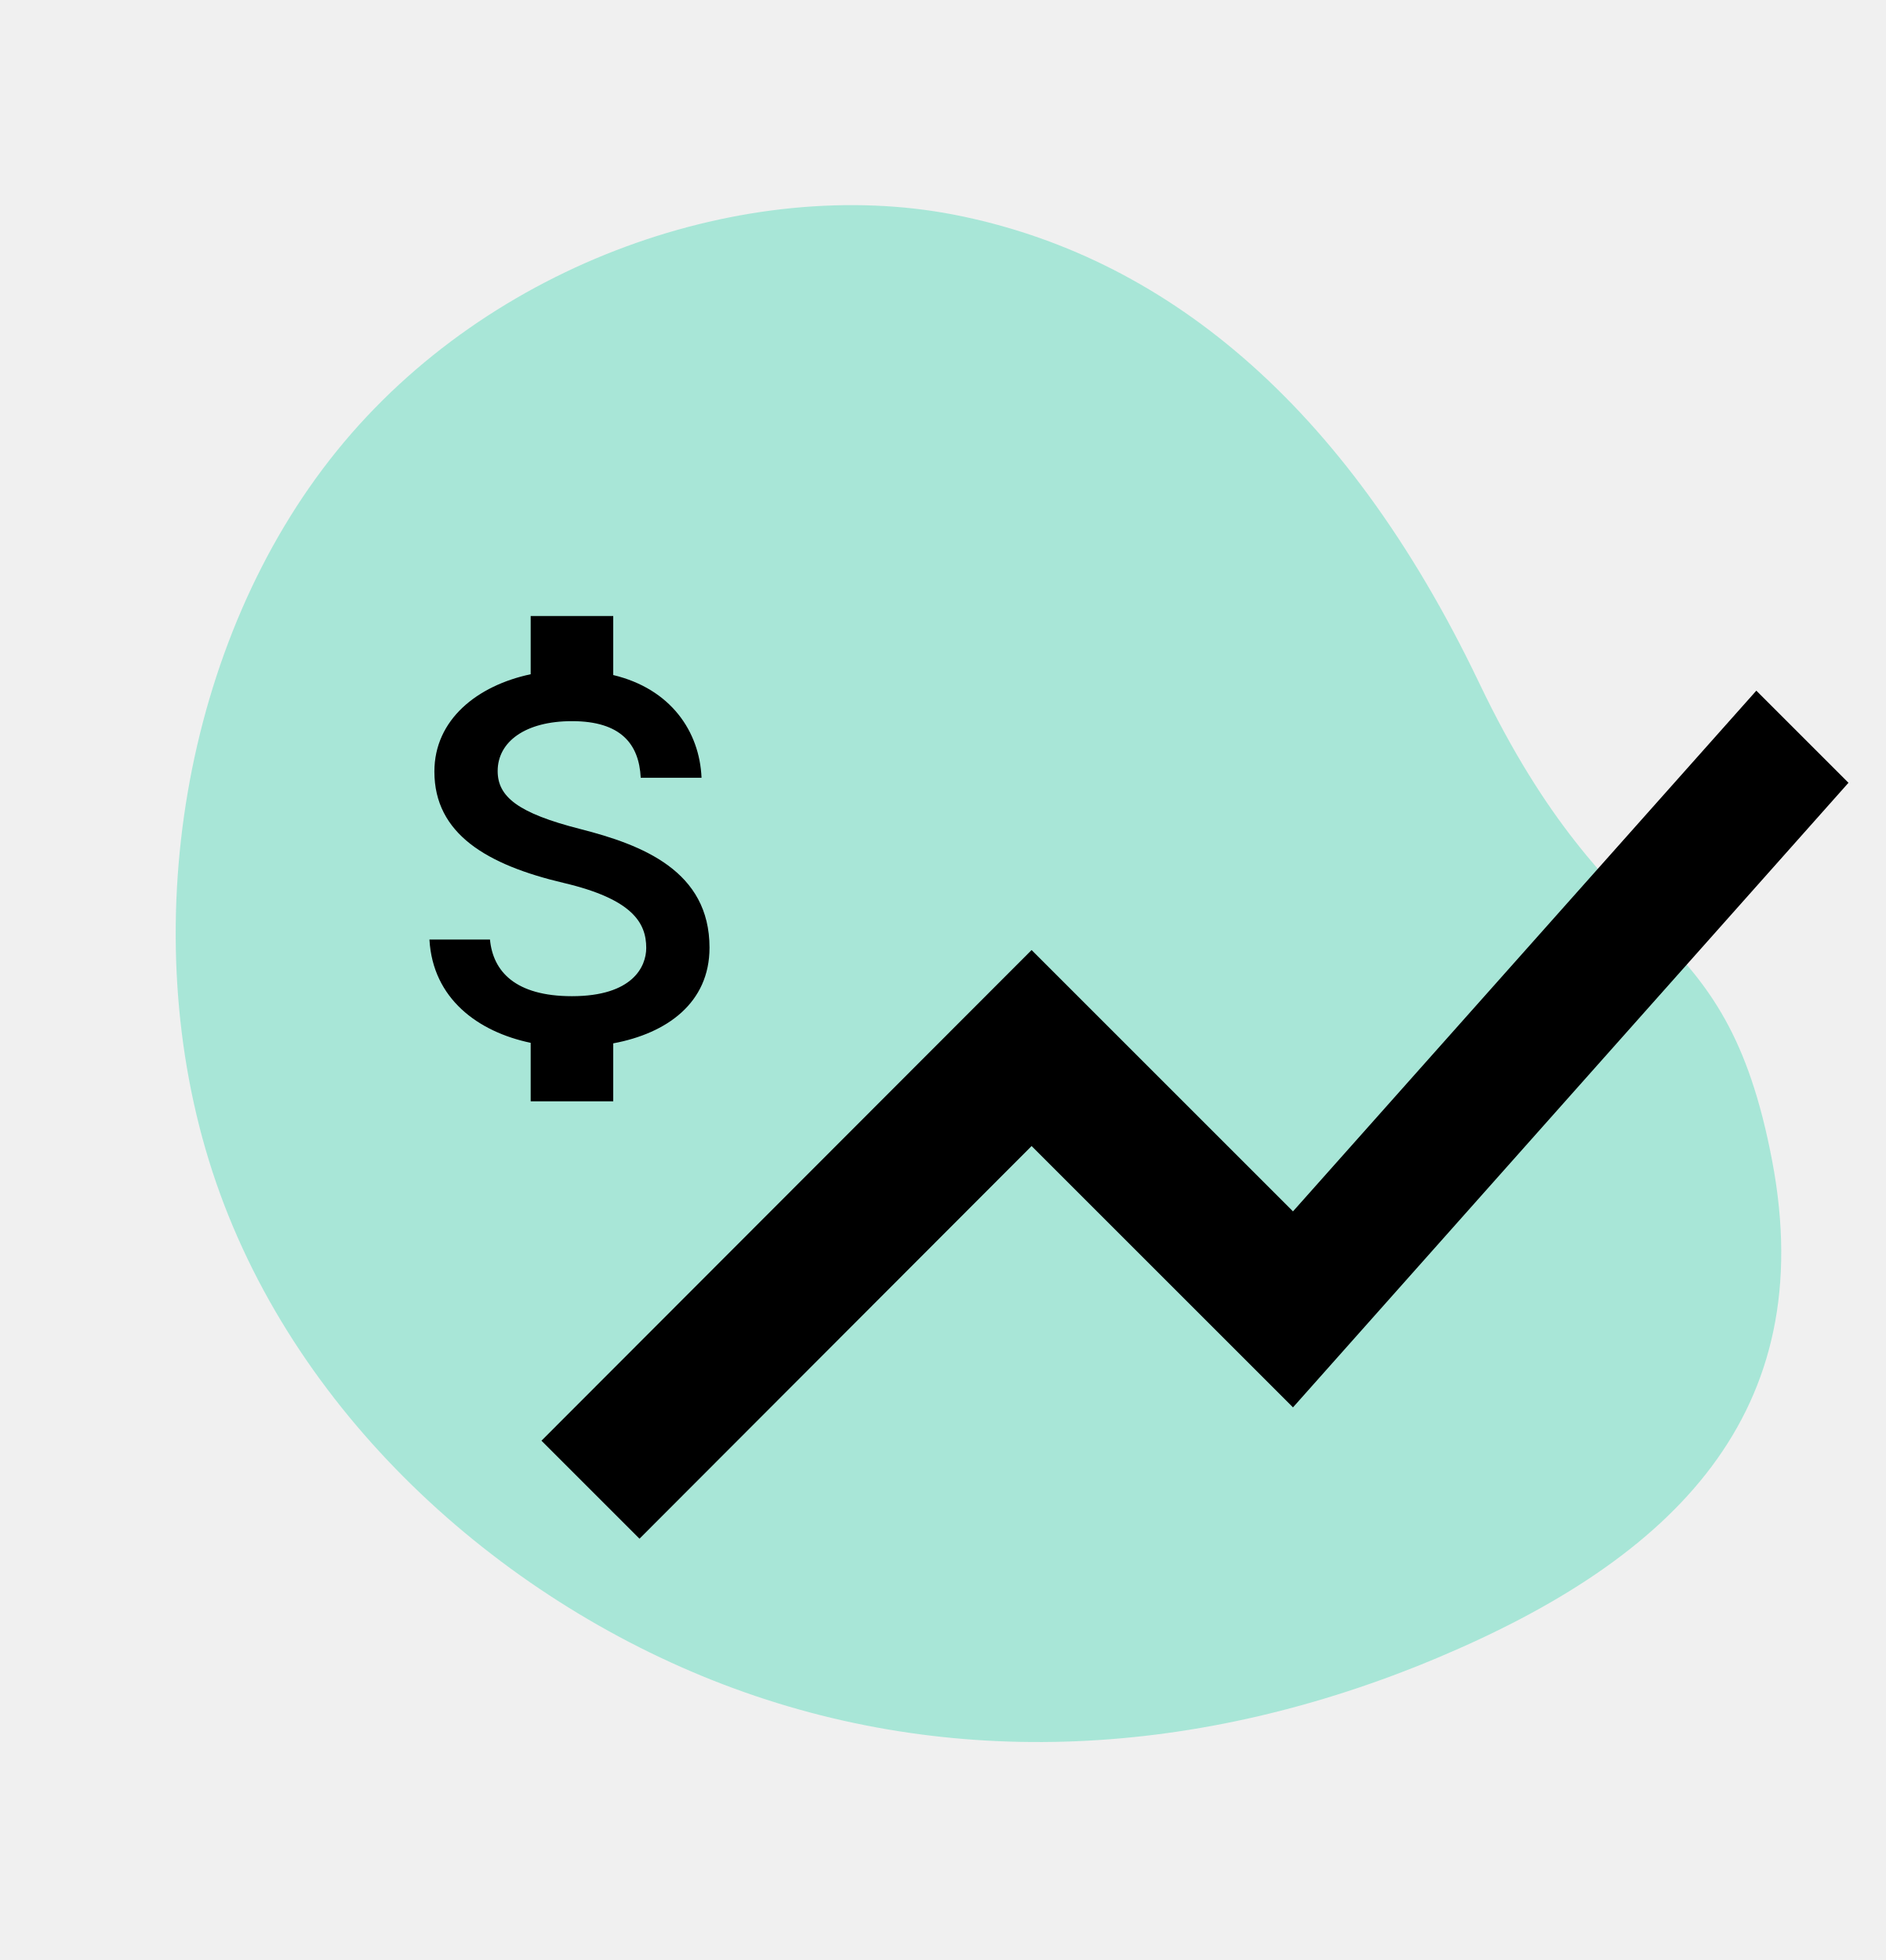
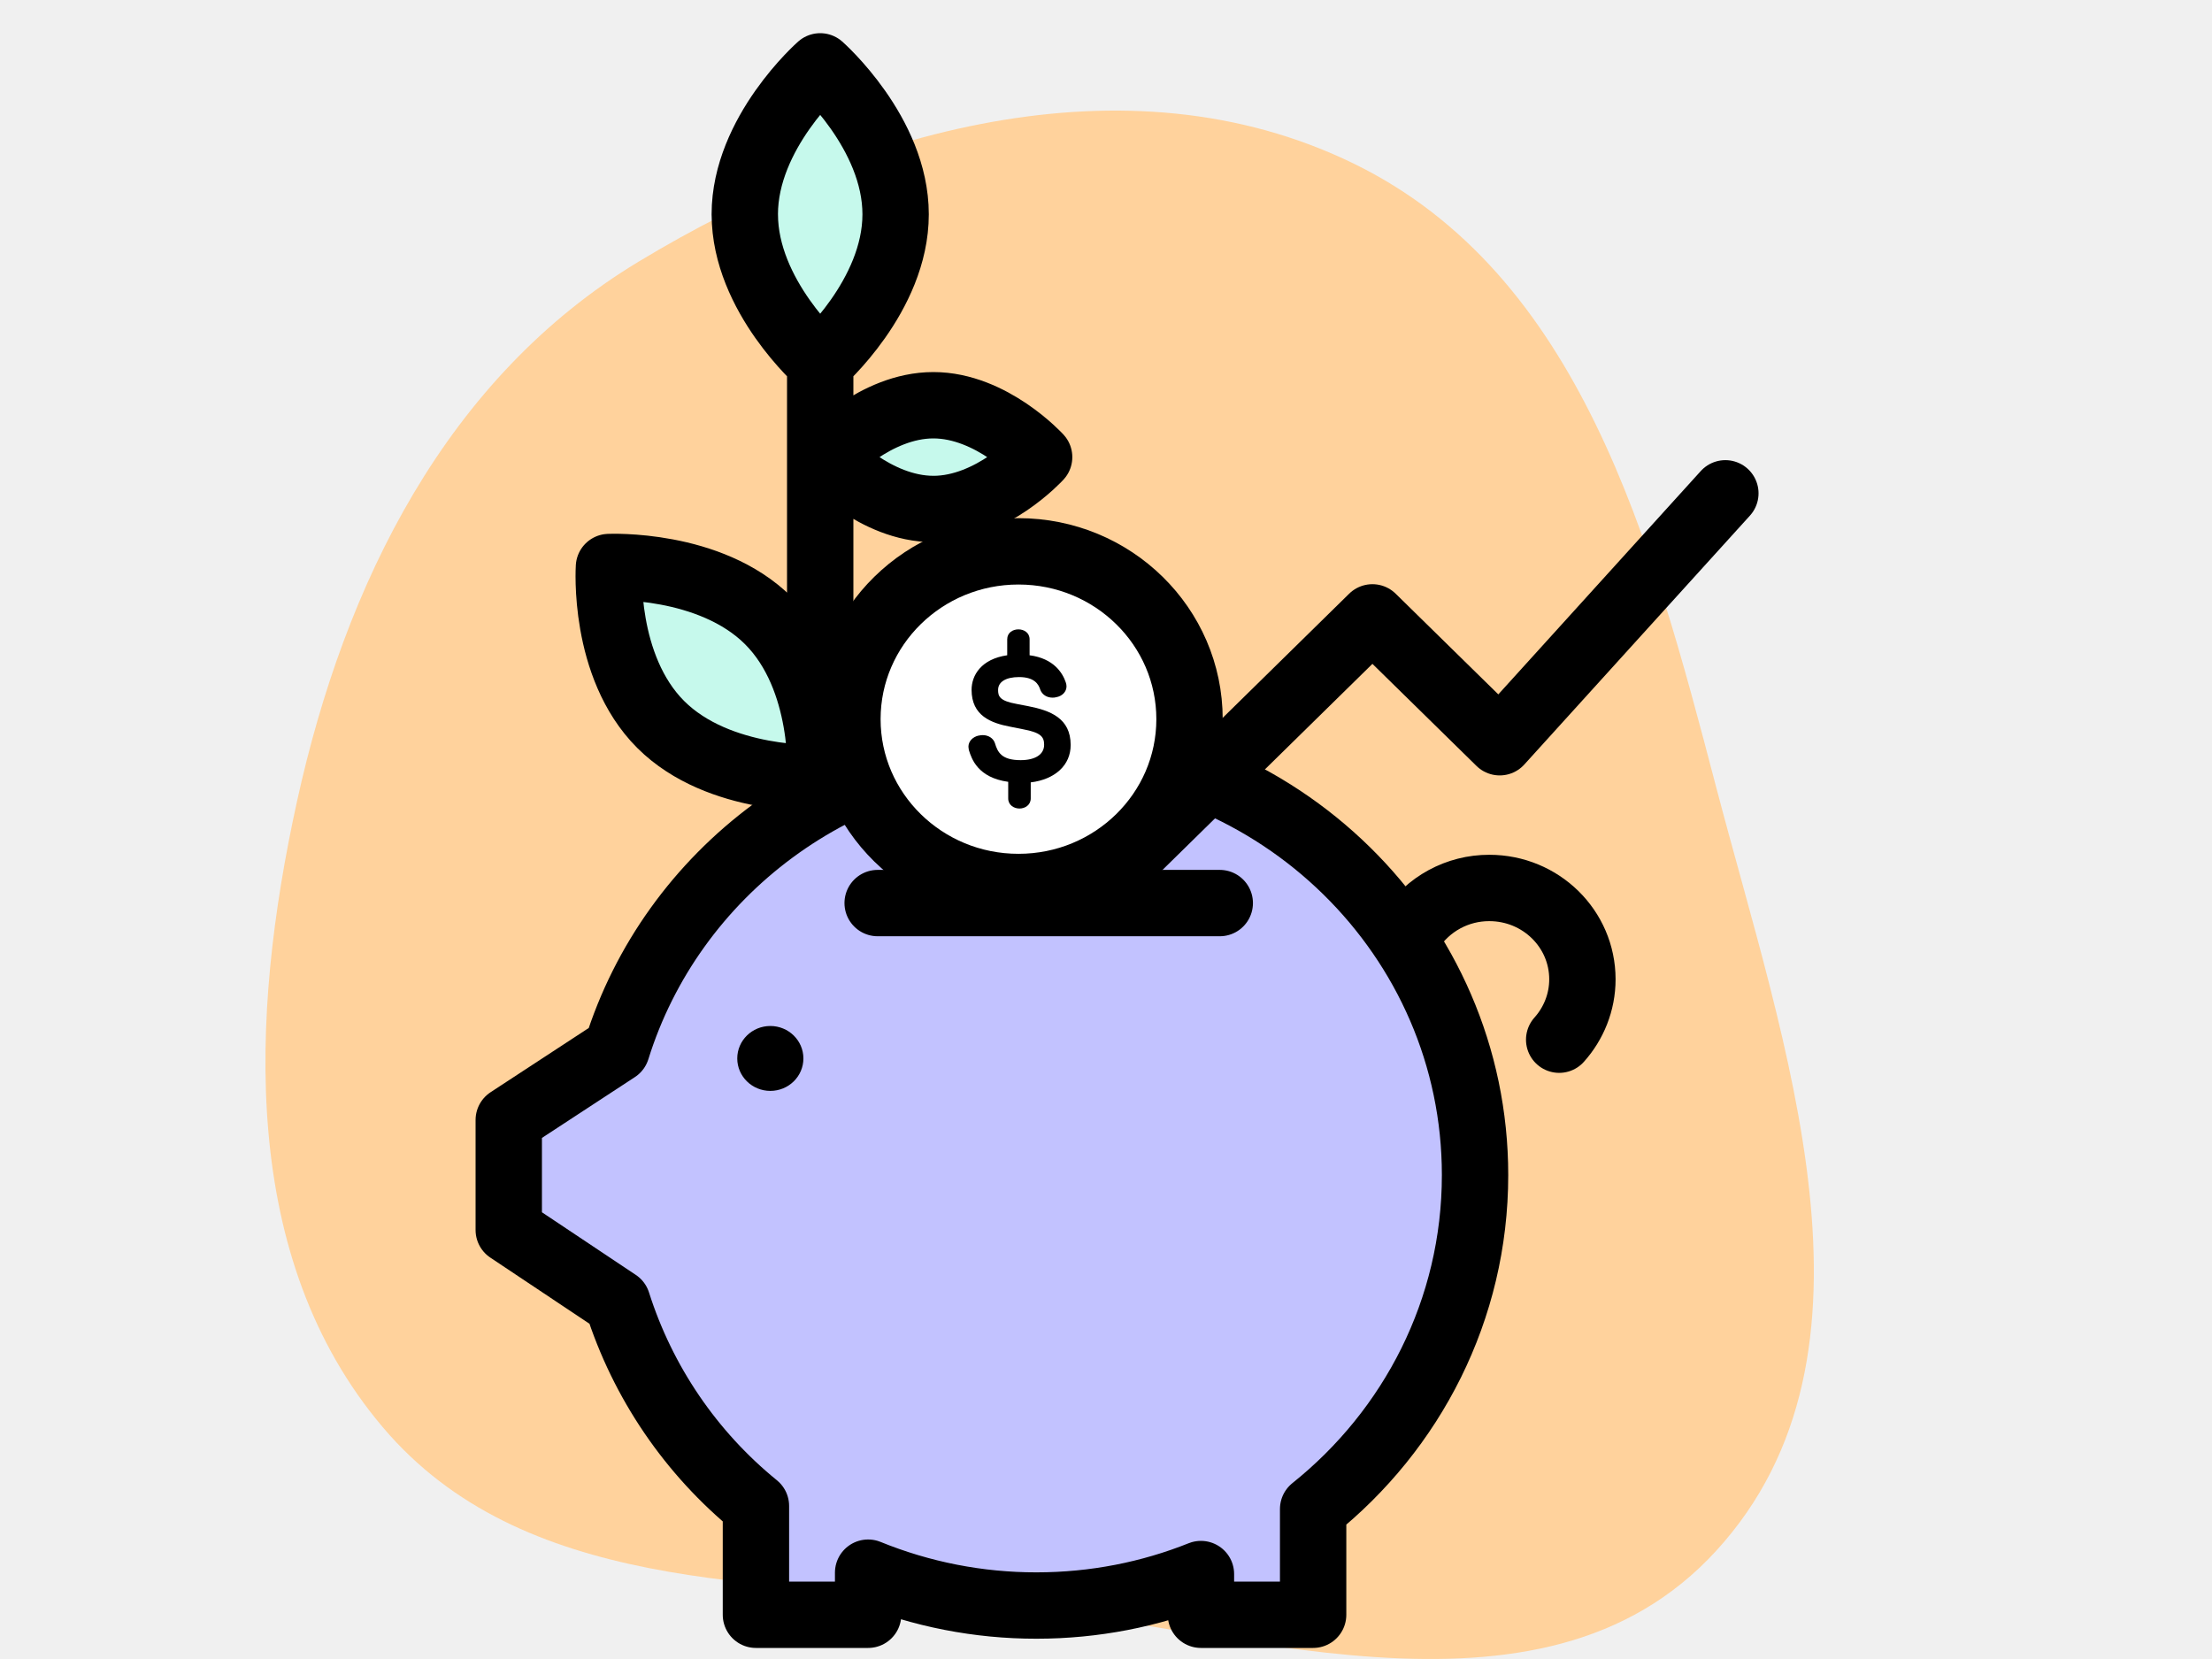
- <svg xmlns="http://www.w3.org/2000/svg" width="101" height="105" viewBox="0 0 101 105" fill="none">
-   <path d="M18.042 24.151C26.251 14.001 40.053 9.356 51.109 11.503C62.169 13.671 71.982 21.434 79.221 36.585C86.46 51.736 92.358 48.701 94.915 62.198C97.472 75.694 89.688 83.474 76.969 88.82C64.251 94.166 50.935 94.893 38.762 90.247C26.589 85.602 15.56 75.585 11.377 62.763C7.189 49.922 9.814 34.307 18.042 24.151Z" fill="#02CE9D" fill-opacity="0.3" />
-   <path d="M34.25 82.43L55.25 61.395L69.25 75.395L99 41.935L94.065 37L69.25 64.895L55.25 50.895L29 77.18L34.25 82.43Z" fill="black" />
-   <path d="M31.075 44.411C27.73 43.559 26.654 42.678 26.654 41.306C26.654 39.731 28.142 38.633 30.633 38.633C33.255 38.633 34.228 39.861 34.316 41.667H37.573C37.469 39.182 35.922 36.9 32.843 36.163V33H28.422V36.12C25.564 36.727 23.265 38.547 23.265 41.334C23.265 44.671 26.08 46.332 30.191 47.3C33.874 48.167 34.611 49.438 34.611 50.781C34.611 51.778 33.889 53.367 30.633 53.367C27.597 53.367 26.404 52.038 26.242 50.333H23C23.177 53.497 25.593 55.273 28.422 55.866V59H32.843V55.894C35.716 55.36 38 53.728 38 50.767C38 46.664 34.419 45.263 31.075 44.411Z" fill="black" />
+ <svg xmlns="http://www.w3.org/2000/svg" width="100" height="75" fill="none">
+   <path fill-rule="evenodd" clip-rule="evenodd" d="M43.951 72.361c-9.702-.898-20.36-.402-26.655-7.85-6.455-7.637-6.018-18.494-3.873-28.266 2.172-9.896 6.772-19.175 15.435-24.409 9.798-5.92 22.033-9.456 32.325-4.448 10.264 4.994 13.495 17.096 16.389 28.15 3.069 11.723 8.192 25.613.026 34.557-7.98 8.74-21.87 3.357-33.647 2.266z" fill="#FFD29C" />
+   <path d="M66.684 53.123c0-10.748-8.88-19.46-19.835-19.46-8.938 0-16.49 5.804-18.97 13.776L23 50.632v4.975l4.91 3.275a19.452 19.452 0 006.264 9.2V73h5.072v-1.903a20.129 20.129 0 007.61 1.486c2.63 0 5.142-.506 7.436-1.423V73h5.072v-4.78c4.466-3.572 7.32-9.009 7.32-15.097z" fill="#C2C2FF" />
+   <path d="M39.677 40.826h15.466m11.541 12.297c0-10.748-8.88-19.46-19.835-19.46-8.938 0-16.49 5.804-18.97 13.776L23 50.632v4.975l4.91 3.275a19.452 19.452 0 006.264 9.2V73h5.072v-1.903a20.129 20.129 0 007.61 1.486c2.63 0 5.142-.506 7.436-1.423V73h5.072v-4.78c4.466-3.572 7.32-9.009 7.32-15.097z" stroke="#000" stroke-width="3" stroke-miterlimit="10" stroke-linecap="round" stroke-linejoin="round" />
+   <path d="M34.825 49.317c.826 0 1.495-.657 1.495-1.467s-.67-1.467-1.495-1.467c-.826 0-1.495.657-1.495 1.467s.67 1.467 1.495 1.467z" fill="#000" />
+   <path d="M63.766 42.078a4.223 4.223 0 013.563-1.935c2.327 0 4.208 1.846 4.208 4.129 0 1.043-.4 2.004-1.05 2.73M78 22.302L67.799 33.555l-5.755-5.645-10.8 10.602" stroke="#000" stroke-width="3" stroke-miterlimit="10" stroke-linecap="round" stroke-linejoin="round" />
+   <path d="M29.869 32.752c-2.636-2.636-2.34-7.118-2.34-7.118s4.57-.209 7.211 2.427c2.642 2.637 2.346 7.113 2.346 7.113s-4.575.215-7.217-2.422zM33.67 9.689C33.67 5.997 37.08 3 37.08 3s3.409 2.997 3.409 6.689-3.41 6.689-3.41 6.689-3.408-2.997-3.408-6.69zM42.196 23.01c-2.642 0-4.781-2.346-4.781-2.346s2.14-2.345 4.781-2.345c2.642 0 4.782 2.345 4.782 2.345s-2.14 2.346-4.782 2.346z" fill="#C6F9EC" />
+   <path d="M37.08 35.18V16.296m-7.211 16.456c-2.636-2.636-2.34-7.118-2.34-7.118s4.57-.209 7.211 2.427c2.642 2.637 2.346 7.113 2.346 7.113s-4.575.215-7.217-2.422zM33.67 9.69C33.67 5.997 37.08 3 37.08 3s3.409 2.997 3.409 6.689-3.41 6.689-3.41 6.689-3.408-2.997-3.408-6.69zm8.525 13.32c-2.642 0-4.781-2.345-4.781-2.345s2.14-2.345 4.781-2.345c2.642 0 4.782 2.345 4.782 2.345s-2.14 2.346-4.782 2.346z" stroke="#000" stroke-width="3" stroke-miterlimit="10" stroke-linecap="round" stroke-linejoin="round" />
+   <path d="M46.043 40.099c4.271 0 7.733-3.397 7.733-7.587 0-4.19-3.462-7.587-7.733-7.587-4.27 0-7.733 3.397-7.733 7.587 0 4.19 3.463 7.587 7.733 7.587z" fill="#fff" stroke="#000" stroke-width="3" stroke-miterlimit="10" stroke-linecap="round" stroke-linejoin="round" />
+   <path d="M48.402 33.675c0-1.207-.922-1.555-1.914-1.75l-.529-.102c-.78-.139-.837-.354-.837-.632 0-.367.354-.582.947-.582.702 0 .883.329.96.57l.006.018c.09.215.297.342.548.342a.611.611 0 00.168-.02c.277-.05.464-.252.464-.492a.569.569 0 00-.033-.178c-.141-.417-.534-1.08-1.636-1.226v-.72c0-.601-1.012-.601-1.012 0v.72c-1.18.17-1.611.91-1.611 1.562 0 1.176.883 1.504 1.753 1.669l.573.114c.812.151.954.347.954.701 0 .437-.4.696-1.063.696-.864 0-1.038-.36-1.16-.765-.071-.222-.29-.367-.554-.367a.698.698 0 00-.161.019h-.02c-.277.063-.464.265-.464.506a.56.56 0 00.013.113l.007.038c.122.392.4 1.246 1.778 1.436v.752c0 .297.258.455.51.455.25 0 .508-.158.508-.455v-.727c1.096-.133 1.811-.778 1.805-1.694z" fill="#000" />
</svg>
